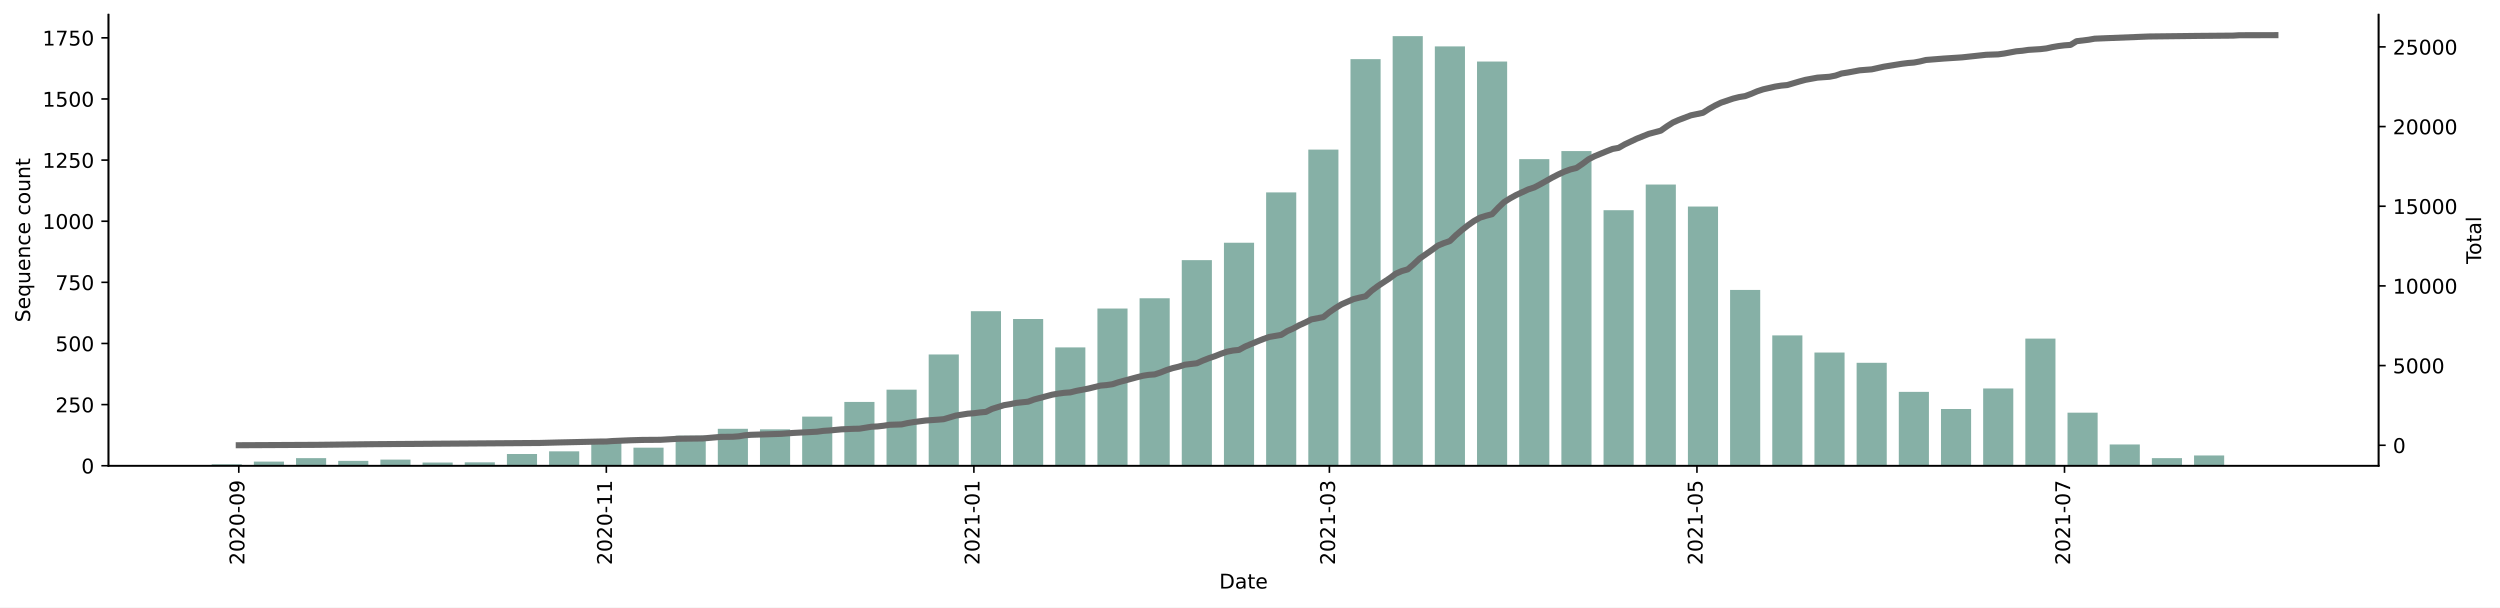
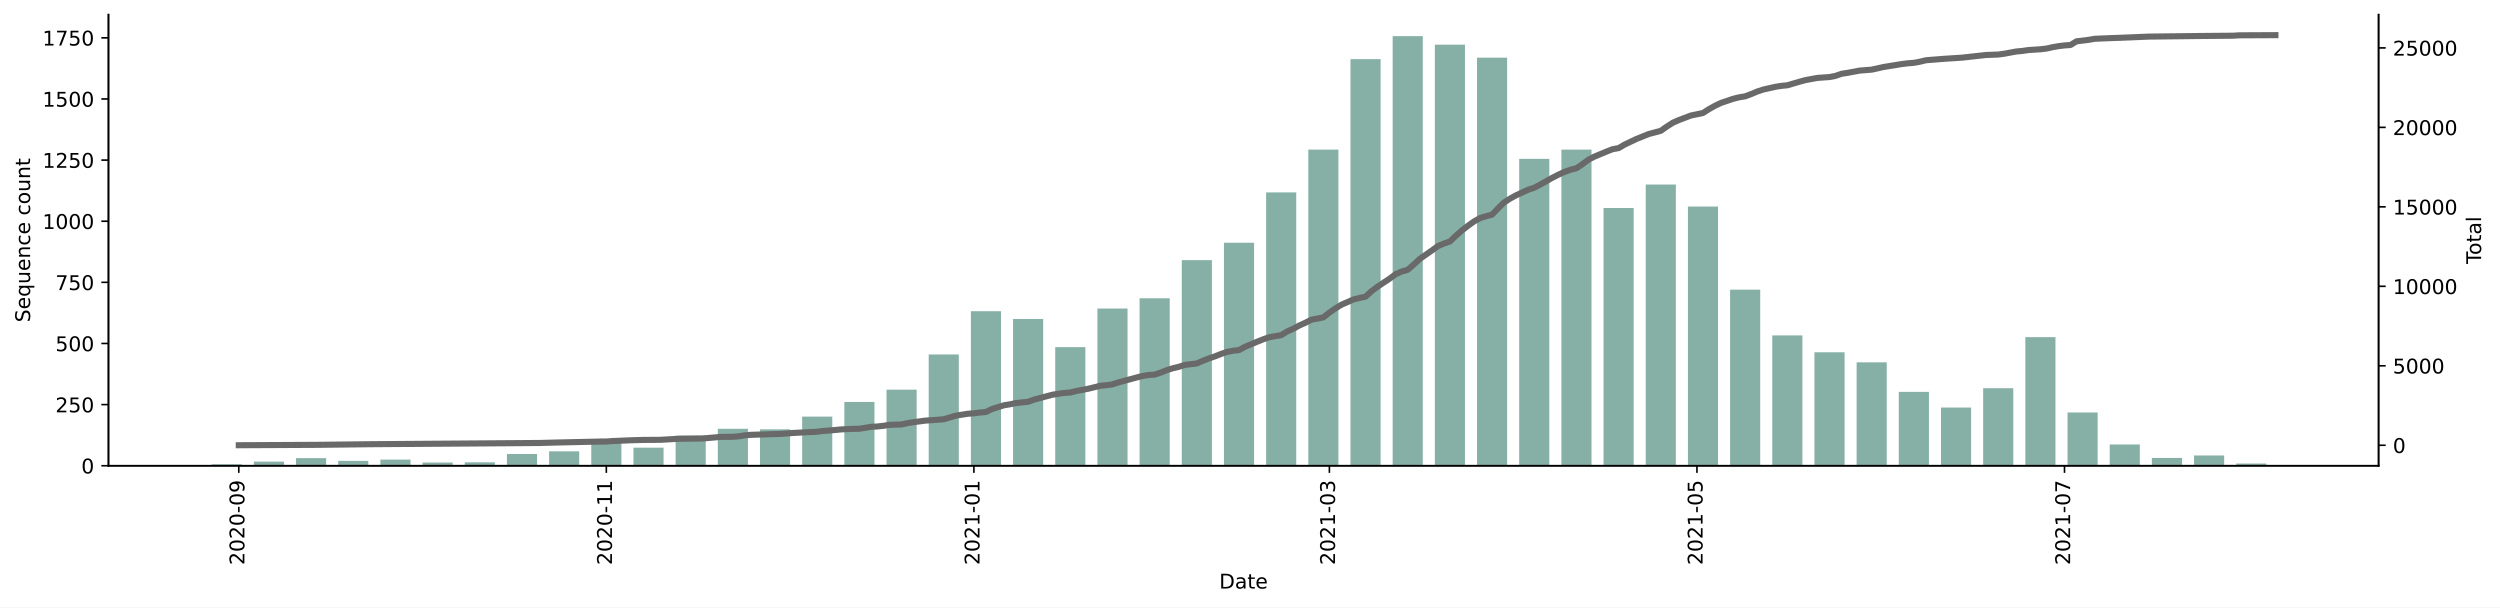
<svg xmlns="http://www.w3.org/2000/svg" xmlns:xlink="http://www.w3.org/1999/xlink" height="298.621pt" version="1.1" viewBox="0 0 1229.019 298.621" width="1229.019pt">
  <defs>
    <style type="text/css">*{stroke-linecap:butt;stroke-linejoin:round;}</style>
  </defs>
  <g id="figure_1">
    <g id="patch_1">
      <path d="M 0 298.621  L 1229.019 298.621  L 1229.019 0  L 0 0  z " style="fill:#ffffff;" />
    </g>
    <g id="axes_1">
      <g id="patch_2">
        <path d="M 53.328 228.96  L 1169.328 228.96  L 1169.328 7.2  L 53.328 7.2  z " style="fill:#ffffff;" />
      </g>
      <g id="patch_3">
-         <path clip-path="url(#p5f4b693a98)" d="M 104.055 228.96  L 118.866 228.96  L 118.866 228.239  L 104.055 228.239  z " style="fill:#86b0a6;" />
+         <path clip-path="url(#pd8bc9b3e0c)" d="M 104.055 228.96  L 118.866 228.96  L 118.866 228.239  L 104.055 228.239  z " style="fill:#86b0a6;" />
      </g>
      <g id="patch_4">
-         <path clip-path="url(#p5f4b693a98)" d="M 124.791 228.96  L 139.602 228.96  L 139.602 226.917  L 124.791 226.917  z " style="fill:#86b0a6;" />
+         <path clip-path="url(#pd8bc9b3e0c)" d="M 124.791 228.96  L 139.602 228.96  L 139.602 226.917  L 124.791 226.917  z " style="fill:#86b0a6;" />
      </g>
      <g id="patch_5">
-         <path clip-path="url(#p5f4b693a98)" d="M 145.526 228.96  L 160.337 228.96  L 160.337 225.234  L 145.526 225.234  z " style="fill:#86b0a6;" />
+         <path clip-path="url(#pd8bc9b3e0c)" d="M 145.526 228.96  L 160.337 228.96  L 160.337 225.234  L 145.526 225.234  z " style="fill:#86b0a6;" />
      </g>
      <g id="patch_6">
-         <path clip-path="url(#p5f4b693a98)" d="M 166.261 228.96  L 181.072 228.96  L 181.072 226.556  L 166.261 226.556  z " style="fill:#86b0a6;" />
+         <path clip-path="url(#pd8bc9b3e0c)" d="M 166.261 228.96  L 181.072 228.96  L 181.072 226.556  L 166.261 226.556  z " style="fill:#86b0a6;" />
      </g>
      <g id="patch_7">
-         <path clip-path="url(#p5f4b693a98)" d="M 186.996 228.96  L 201.807 228.96  L 201.807 225.955  L 186.996 225.955  z " style="fill:#86b0a6;" />
+         <path clip-path="url(#pd8bc9b3e0c)" d="M 186.996 228.96  L 201.807 228.96  L 201.807 225.955  L 186.996 225.955  z " style="fill:#86b0a6;" />
      </g>
      <g id="patch_8">
-         <path clip-path="url(#p5f4b693a98)" d="M 207.732 228.96  L 222.542 228.96  L 222.542 227.397  L 207.732 227.397  z " style="fill:#86b0a6;" />
+         <path clip-path="url(#pd8bc9b3e0c)" d="M 207.732 228.96  L 222.542 228.96  L 222.542 227.397  L 207.732 227.397  z " style="fill:#86b0a6;" />
      </g>
      <g id="patch_9">
-         <path clip-path="url(#p5f4b693a98)" d="M 228.467 228.96  L 243.278 228.96  L 243.278 227.277  L 228.467 227.277  z " style="fill:#86b0a6;" />
+         <path clip-path="url(#pd8bc9b3e0c)" d="M 228.467 228.96  L 243.278 228.96  L 243.278 227.277  L 228.467 227.277  z " style="fill:#86b0a6;" />
      </g>
      <g id="patch_10">
-         <path clip-path="url(#p5f4b693a98)" d="M 249.202 228.96  L 264.013 228.96  L 264.013 223.19  L 249.202 223.19  z " style="fill:#86b0a6;" />
+         <path clip-path="url(#pd8bc9b3e0c)" d="M 249.202 228.96  L 264.013 228.96  L 264.013 223.19  L 249.202 223.19  z " style="fill:#86b0a6;" />
      </g>
      <g id="patch_11">
-         <path clip-path="url(#p5f4b693a98)" d="M 269.937 228.96  L 284.748 228.96  L 284.748 221.868  L 269.937 221.868  z " style="fill:#86b0a6;" />
+         <path clip-path="url(#pd8bc9b3e0c)" d="M 269.937 228.96  L 284.748 228.96  L 284.748 221.868  L 269.937 221.868  z " style="fill:#86b0a6;" />
      </g>
      <g id="patch_12">
-         <path clip-path="url(#p5f4b693a98)" d="M 290.673 228.96  L 305.483 228.96  L 305.483 216.819  L 290.673 216.819  z " style="fill:#86b0a6;" />
+         <path clip-path="url(#pd8bc9b3e0c)" d="M 290.673 228.96  L 305.483 228.96  L 305.483 216.819  L 290.673 216.819  z " style="fill:#86b0a6;" />
      </g>
      <g id="patch_13">
-         <path clip-path="url(#p5f4b693a98)" d="M 311.408 228.96  L 326.219 228.96  L 326.219 220.065  L 311.408 220.065  z " style="fill:#86b0a6;" />
+         <path clip-path="url(#pd8bc9b3e0c)" d="M 311.408 228.96  L 326.219 228.96  L 326.219 220.065  L 311.408 220.065  z " style="fill:#86b0a6;" />
      </g>
      <g id="patch_14">
-         <path clip-path="url(#p5f4b693a98)" d="M 332.143 228.96  L 346.954 228.96  L 346.954 214.175  L 332.143 214.175  z " style="fill:#86b0a6;" />
+         <path clip-path="url(#pd8bc9b3e0c)" d="M 332.143 228.96  L 346.954 228.96  L 346.954 214.175  L 332.143 214.175  z " style="fill:#86b0a6;" />
      </g>
      <g id="patch_15">
-         <path clip-path="url(#p5f4b693a98)" d="M 352.878 228.96  L 367.689 228.96  L 367.689 210.809  L 352.878 210.809  z " style="fill:#86b0a6;" />
+         <path clip-path="url(#pd8bc9b3e0c)" d="M 352.878 228.96  L 367.689 228.96  L 367.689 210.809  L 352.878 210.809  z " style="fill:#86b0a6;" />
      </g>
      <g id="patch_16">
-         <path clip-path="url(#p5f4b693a98)" d="M 373.613 228.96  L 388.424 228.96  L 388.424 211.049  L 373.613 211.049  z " style="fill:#86b0a6;" />
+         <path clip-path="url(#pd8bc9b3e0c)" d="M 373.613 228.96  L 388.424 228.96  L 388.424 211.049  L 373.613 211.049  z " style="fill:#86b0a6;" />
      </g>
      <g id="patch_17">
-         <path clip-path="url(#p5f4b693a98)" d="M 394.349 228.96  L 409.16 228.96  L 409.16 204.799  L 394.349 204.799  z " style="fill:#86b0a6;" />
+         <path clip-path="url(#pd8bc9b3e0c)" d="M 394.349 228.96  L 409.16 228.96  L 409.16 204.799  L 394.349 204.799  z " style="fill:#86b0a6;" />
      </g>
      <g id="patch_18">
-         <path clip-path="url(#p5f4b693a98)" d="M 415.084 228.96  L 429.895 228.96  L 429.895 197.587  L 415.084 197.587  z " style="fill:#86b0a6;" />
+         <path clip-path="url(#pd8bc9b3e0c)" d="M 415.084 228.96  L 429.895 228.96  L 429.895 197.587  L 415.084 197.587  z " style="fill:#86b0a6;" />
      </g>
      <g id="patch_19">
-         <path clip-path="url(#p5f4b693a98)" d="M 435.819 228.96  L 450.63 228.96  L 450.63 191.576  L 435.819 191.576  z " style="fill:#86b0a6;" />
+         <path clip-path="url(#pd8bc9b3e0c)" d="M 435.819 228.96  L 450.63 228.96  L 450.63 191.576  L 435.819 191.576  z " style="fill:#86b0a6;" />
      </g>
      <g id="patch_20">
-         <path clip-path="url(#p5f4b693a98)" d="M 456.554 228.96  L 471.365 228.96  L 471.365 174.267  L 456.554 174.267  z " style="fill:#86b0a6;" />
+         <path clip-path="url(#pd8bc9b3e0c)" d="M 456.554 228.96  L 471.365 228.96  L 471.365 174.267  L 456.554 174.267  z " style="fill:#86b0a6;" />
      </g>
      <g id="patch_21">
-         <path clip-path="url(#p5f4b693a98)" d="M 477.29 228.96  L 492.101 228.96  L 492.101 152.991  L 477.29 152.991  z " style="fill:#86b0a6;" />
+         <path clip-path="url(#pd8bc9b3e0c)" d="M 477.29 228.96  L 492.101 228.96  L 492.101 152.991  L 477.29 152.991  z " style="fill:#86b0a6;" />
      </g>
      <g id="patch_22">
-         <path clip-path="url(#p5f4b693a98)" d="M 498.025 228.96  L 512.836 228.96  L 512.836 156.837  L 498.025 156.837  z " style="fill:#86b0a6;" />
+         <path clip-path="url(#pd8bc9b3e0c)" d="M 498.025 228.96  L 512.836 228.96  L 512.836 156.837  L 498.025 156.837  z " style="fill:#86b0a6;" />
      </g>
      <g id="patch_23">
-         <path clip-path="url(#p5f4b693a98)" d="M 518.76 228.96  L 533.571 228.96  L 533.571 170.781  L 518.76 170.781  z " style="fill:#86b0a6;" />
+         <path clip-path="url(#pd8bc9b3e0c)" d="M 518.76 228.96  L 533.571 228.96  L 533.571 170.661  L 518.76 170.661  z " style="fill:#86b0a6;" />
      </g>
      <g id="patch_24">
-         <path clip-path="url(#p5f4b693a98)" d="M 539.495 228.96  L 554.306 228.96  L 554.306 151.668  L 539.495 151.668  z " style="fill:#86b0a6;" />
+         <path clip-path="url(#pd8bc9b3e0c)" d="M 539.495 228.96  L 554.306 228.96  L 554.306 151.668  L 539.495 151.668  z " style="fill:#86b0a6;" />
      </g>
      <g id="patch_25">
-         <path clip-path="url(#p5f4b693a98)" d="M 560.231 228.96  L 575.041 228.96  L 575.041 146.62  L 560.231 146.62  z " style="fill:#86b0a6;" />
+         <path clip-path="url(#pd8bc9b3e0c)" d="M 560.231 228.96  L 575.041 228.96  L 575.041 146.62  L 560.231 146.62  z " style="fill:#86b0a6;" />
      </g>
      <g id="patch_26">
-         <path clip-path="url(#p5f4b693a98)" d="M 580.966 228.96  L 595.777 228.96  L 595.777 127.868  L 580.966 127.868  z " style="fill:#86b0a6;" />
+         <path clip-path="url(#pd8bc9b3e0c)" d="M 580.966 228.96  L 595.777 228.96  L 595.777 127.868  L 580.966 127.868  z " style="fill:#86b0a6;" />
      </g>
      <g id="patch_27">
-         <path clip-path="url(#p5f4b693a98)" d="M 601.701 228.96  L 616.512 228.96  L 616.512 119.333  L 601.701 119.333  z " style="fill:#86b0a6;" />
+         <path clip-path="url(#pd8bc9b3e0c)" d="M 601.701 228.96  L 616.512 228.96  L 616.512 119.333  L 601.701 119.333  z " style="fill:#86b0a6;" />
      </g>
      <g id="patch_28">
-         <path clip-path="url(#p5f4b693a98)" d="M 622.436 228.96  L 637.247 228.96  L 637.247 94.571  L 622.436 94.571  z " style="fill:#86b0a6;" />
+         <path clip-path="url(#pd8bc9b3e0c)" d="M 622.436 228.96  L 637.247 228.96  L 637.247 94.571  L 622.436 94.571  z " style="fill:#86b0a6;" />
      </g>
      <g id="patch_29">
-         <path clip-path="url(#p5f4b693a98)" d="M 643.172 228.96  L 657.982 228.96  L 657.982 73.535  L 643.172 73.535  z " style="fill:#86b0a6;" />
+         <path clip-path="url(#pd8bc9b3e0c)" d="M 643.172 228.96  L 657.982 228.96  L 657.982 73.535  L 643.172 73.535  z " style="fill:#86b0a6;" />
      </g>
      <g id="patch_30">
-         <path clip-path="url(#p5f4b693a98)" d="M 663.907 228.96  L 678.718 228.96  L 678.718 29.059  L 663.907 29.059  z " style="fill:#86b0a6;" />
+         <path clip-path="url(#pd8bc9b3e0c)" d="M 663.907 228.96  L 678.718 228.96  L 678.718 29.059  L 663.907 29.059  z " style="fill:#86b0a6;" />
      </g>
      <g id="patch_31">
-         <path clip-path="url(#p5f4b693a98)" d="M 684.642 228.96  L 699.453 228.96  L 699.453 17.76  L 684.642 17.76  z " style="fill:#86b0a6;" />
+         <path clip-path="url(#pd8bc9b3e0c)" d="M 684.642 228.96  L 699.453 228.96  L 699.453 17.76  L 684.642 17.76  z " style="fill:#86b0a6;" />
      </g>
      <g id="patch_32">
-         <path clip-path="url(#p5f4b693a98)" d="M 705.377 228.96  L 720.188 228.96  L 720.188 22.809  L 705.377 22.809  z " style="fill:#86b0a6;" />
+         <path clip-path="url(#pd8bc9b3e0c)" d="M 705.377 228.96  L 720.188 228.96  L 720.188 21.967  L 705.377 21.967  z " style="fill:#86b0a6;" />
      </g>
      <g id="patch_33">
-         <path clip-path="url(#p5f4b693a98)" d="M 726.112 228.96  L 740.923 228.96  L 740.923 30.261  L 726.112 30.261  z " style="fill:#86b0a6;" />
+         <path clip-path="url(#pd8bc9b3e0c)" d="M 726.112 228.96  L 740.923 228.96  L 740.923 28.338  L 726.112 28.338  z " style="fill:#86b0a6;" />
      </g>
      <g id="patch_34">
-         <path clip-path="url(#p5f4b693a98)" d="M 746.848 228.96  L 761.659 228.96  L 761.659 78.223  L 746.848 78.223  z " style="fill:#86b0a6;" />
+         <path clip-path="url(#pd8bc9b3e0c)" d="M 746.848 228.96  L 761.659 228.96  L 761.659 78.103  L 746.848 78.103  z " style="fill:#86b0a6;" />
      </g>
      <g id="patch_35">
-         <path clip-path="url(#p5f4b693a98)" d="M 767.583 228.96  L 782.394 228.96  L 782.394 74.256  L 767.583 74.256  z " style="fill:#86b0a6;" />
+         <path clip-path="url(#pd8bc9b3e0c)" d="M 767.583 228.96  L 782.394 228.96  L 782.394 73.535  L 767.583 73.535  z " style="fill:#86b0a6;" />
      </g>
      <g id="patch_36">
-         <path clip-path="url(#p5f4b693a98)" d="M 788.318 228.96  L 803.129 228.96  L 803.129 103.346  L 788.318 103.346  z " style="fill:#86b0a6;" />
+         <path clip-path="url(#pd8bc9b3e0c)" d="M 788.318 228.96  L 803.129 228.96  L 803.129 102.264  L 788.318 102.264  z " style="fill:#86b0a6;" />
      </g>
      <g id="patch_37">
-         <path clip-path="url(#p5f4b693a98)" d="M 809.053 228.96  L 823.864 228.96  L 823.864 90.724  L 809.053 90.724  z " style="fill:#86b0a6;" />
+         <path clip-path="url(#pd8bc9b3e0c)" d="M 809.053 228.96  L 823.864 228.96  L 823.864 90.724  L 809.053 90.724  z " style="fill:#86b0a6;" />
      </g>
      <g id="patch_38">
-         <path clip-path="url(#p5f4b693a98)" d="M 829.789 228.96  L 844.6 228.96  L 844.6 101.543  L 829.789 101.543  z " style="fill:#86b0a6;" />
+         <path clip-path="url(#pd8bc9b3e0c)" d="M 829.789 228.96  L 844.6 228.96  L 844.6 101.543  L 829.789 101.543  z " style="fill:#86b0a6;" />
      </g>
      <g id="patch_39">
-         <path clip-path="url(#p5f4b693a98)" d="M 850.524 228.96  L 865.335 228.96  L 865.335 142.533  L 850.524 142.533  z " style="fill:#86b0a6;" />
+         <path clip-path="url(#pd8bc9b3e0c)" d="M 850.524 228.96  L 865.335 228.96  L 865.335 142.412  L 850.524 142.412  z " style="fill:#86b0a6;" />
      </g>
      <g id="patch_40">
-         <path clip-path="url(#p5f4b693a98)" d="M 871.259 228.96  L 886.07 228.96  L 886.07 164.891  L 871.259 164.891  z " style="fill:#86b0a6;" />
+         <path clip-path="url(#pd8bc9b3e0c)" d="M 871.259 228.96  L 886.07 228.96  L 886.07 164.891  L 871.259 164.891  z " style="fill:#86b0a6;" />
      </g>
      <g id="patch_41">
-         <path clip-path="url(#p5f4b693a98)" d="M 891.994 228.96  L 906.805 228.96  L 906.805 173.305  L 891.994 173.305  z " style="fill:#86b0a6;" />
+         <path clip-path="url(#pd8bc9b3e0c)" d="M 891.994 228.96  L 906.805 228.96  L 906.805 173.185  L 891.994 173.185  z " style="fill:#86b0a6;" />
      </g>
      <g id="patch_42">
-         <path clip-path="url(#p5f4b693a98)" d="M 912.73 228.96  L 927.54 228.96  L 927.54 178.354  L 912.73 178.354  z " style="fill:#86b0a6;" />
+         <path clip-path="url(#pd8bc9b3e0c)" d="M 912.73 228.96  L 927.54 228.96  L 927.54 178.113  L 912.73 178.113  z " style="fill:#86b0a6;" />
      </g>
      <g id="patch_43">
-         <path clip-path="url(#p5f4b693a98)" d="M 933.465 228.96  L 948.276 228.96  L 948.276 192.658  L 933.465 192.658  z " style="fill:#86b0a6;" />
+         <path clip-path="url(#pd8bc9b3e0c)" d="M 933.465 228.96  L 948.276 228.96  L 948.276 192.658  L 933.465 192.658  z " style="fill:#86b0a6;" />
      </g>
      <g id="patch_44">
-         <path clip-path="url(#p5f4b693a98)" d="M 954.2 228.96  L 969.011 228.96  L 969.011 201.072  L 954.2 201.072  z " style="fill:#86b0a6;" />
+         <path clip-path="url(#pd8bc9b3e0c)" d="M 954.2 228.96  L 969.011 228.96  L 969.011 200.351  L 954.2 200.351  z " style="fill:#86b0a6;" />
      </g>
      <g id="patch_45">
-         <path clip-path="url(#p5f4b693a98)" d="M 974.935 228.96  L 989.746 228.96  L 989.746 190.975  L 974.935 190.975  z " style="fill:#86b0a6;" />
+         <path clip-path="url(#pd8bc9b3e0c)" d="M 974.935 228.96  L 989.746 228.96  L 989.746 190.855  L 974.935 190.855  z " style="fill:#86b0a6;" />
      </g>
      <g id="patch_46">
-         <path clip-path="url(#p5f4b693a98)" d="M 995.671 228.96  L 1010.481 228.96  L 1010.481 166.453  L 995.671 166.453  z " style="fill:#86b0a6;" />
+         <path clip-path="url(#pd8bc9b3e0c)" d="M 995.671 228.96  L 1010.481 228.96  L 1010.481 165.732  L 995.671 165.732  z " style="fill:#86b0a6;" />
      </g>
      <g id="patch_47">
-         <path clip-path="url(#p5f4b693a98)" d="M 1016.406 228.96  L 1031.217 228.96  L 1031.217 202.876  L 1016.406 202.876  z " style="fill:#86b0a6;" />
+         <path clip-path="url(#pd8bc9b3e0c)" d="M 1016.406 228.96  L 1031.217 228.96  L 1031.217 202.755  L 1016.406 202.755  z " style="fill:#86b0a6;" />
      </g>
      <g id="patch_48">
-         <path clip-path="url(#p5f4b693a98)" d="M 1037.141 228.96  L 1051.952 228.96  L 1051.952 218.502  L 1037.141 218.502  z " style="fill:#86b0a6;" />
+         <path clip-path="url(#pd8bc9b3e0c)" d="M 1037.141 228.96  L 1051.952 228.96  L 1051.952 218.502  L 1037.141 218.502  z " style="fill:#86b0a6;" />
      </g>
      <g id="patch_49">
-         <path clip-path="url(#p5f4b693a98)" d="M 1057.876 228.96  L 1072.687 228.96  L 1072.687 225.234  L 1057.876 225.234  z " style="fill:#86b0a6;" />
+         <path clip-path="url(#pd8bc9b3e0c)" d="M 1057.876 228.96  L 1072.687 228.96  L 1072.687 225.113  L 1057.876 225.113  z " style="fill:#86b0a6;" />
      </g>
      <g id="patch_50">
-         <path clip-path="url(#p5f4b693a98)" d="M 1078.611 228.96  L 1093.422 228.96  L 1093.422 223.911  L 1078.611 223.911  z " style="fill:#86b0a6;" />
+         <path clip-path="url(#pd8bc9b3e0c)" d="M 1078.611 228.96  L 1093.422 228.96  L 1093.422 223.911  L 1078.611 223.911  z " style="fill:#86b0a6;" />
      </g>
      <g id="patch_51">
-         <path clip-path="url(#p5f4b693a98)" d="M 1099.347 228.96  L 1114.158 228.96  L 1114.158 228.599  L 1099.347 228.599  z " style="fill:#86b0a6;" />
+         <path clip-path="url(#pd8bc9b3e0c)" d="M 1099.347 228.96  L 1114.158 228.96  L 1114.158 227.878  L 1099.347 227.878  z " style="fill:#86b0a6;" />
      </g>
      <g id="matplotlib.axis_1">
        <g id="xtick_1">
          <g id="line2d_1">
            <defs>
-               <path d="M 0 0  L 0 3.5  " id="m0b5c7c4e8a" style="stroke:#000000;stroke-width:0.8;" />
+               <path d="M 0 0  L 0 3.5  " id="me6af4dbeda" style="stroke:#000000;stroke-width:0.8;" />
            </defs>
            <g>
-               <use style="stroke:#000000;stroke-width:0.8;" x="117.385" xlink:href="#m0b5c7c4e8a" y="228.96" />
+               <use style="stroke:#000000;stroke-width:0.8;" x="117.385" xlink:href="#me6af4dbeda" y="228.96" />
            </g>
          </g>
          <g id="text_1">
            <g transform="translate(120.1446 277.7428)rotate(-90)scale(0.1 -0.1)">
              <defs>
                <path d="M 1228 531  L 3431 531  L 3431 0  L 469 0  L 469 531  Q 828 903 1448 1529  Q 2069 2156 2228 2338  Q 2531 2678 2651 2914  Q 2772 3150 2772 3378  Q 2772 3750 2511 3984  Q 2250 4219 1831 4219  Q 1534 4219 1204 4116  Q 875 4013 500 3803  L 500 4441  Q 881 4594 1212 4672  Q 1544 4750 1819 4750  Q 2544 4750 2975 4387  Q 3406 4025 3406 3419  Q 3406 3131 3298 2873  Q 3191 2616 2906 2266  Q 2828 2175 2409 1742  Q 1991 1309 1228 531  z " id="DejaVuSans-32" transform="scale(0.015625)" />
                <path d="M 2034 4250  Q 1547 4250 1301 3770  Q 1056 3291 1056 2328  Q 1056 1369 1301 889  Q 1547 409 2034 409  Q 2525 409 2770 889  Q 3016 1369 3016 2328  Q 3016 3291 2770 3770  Q 2525 4250 2034 4250  z M 2034 4750  Q 2819 4750 3233 4129  Q 3647 3509 3647 2328  Q 3647 1150 3233 529  Q 2819 -91 2034 -91  Q 1250 -91 836 529  Q 422 1150 422 2328  Q 422 3509 836 4129  Q 1250 4750 2034 4750  z " id="DejaVuSans-30" transform="scale(0.015625)" />
                <path d="M 313 2009  L 1997 2009  L 1997 1497  L 313 1497  L 313 2009  z " id="DejaVuSans-2d" transform="scale(0.015625)" />
                <path d="M 703 97  L 703 672  Q 941 559 1184 500  Q 1428 441 1663 441  Q 2288 441 2617 861  Q 2947 1281 2994 2138  Q 2813 1869 2534 1725  Q 2256 1581 1919 1581  Q 1219 1581 811 2004  Q 403 2428 403 3163  Q 403 3881 828 4315  Q 1253 4750 1959 4750  Q 2769 4750 3195 4129  Q 3622 3509 3622 2328  Q 3622 1225 3098 567  Q 2575 -91 1691 -91  Q 1453 -91 1209 -44  Q 966 3 703 97  z M 1959 2075  Q 2384 2075 2632 2365  Q 2881 2656 2881 3163  Q 2881 3666 2632 3958  Q 2384 4250 1959 4250  Q 1534 4250 1286 3958  Q 1038 3666 1038 3163  Q 1038 2656 1286 2365  Q 1534 2075 1959 2075  z " id="DejaVuSans-39" transform="scale(0.015625)" />
              </defs>
              <use xlink:href="#DejaVuSans-32" />
              <use x="63.623" xlink:href="#DejaVuSans-30" />
              <use x="127.246" xlink:href="#DejaVuSans-32" />
              <use x="190.869" xlink:href="#DejaVuSans-30" />
              <use x="254.492" xlink:href="#DejaVuSans-2d" />
              <use x="290.576" xlink:href="#DejaVuSans-30" />
              <use x="354.199" xlink:href="#DejaVuSans-39" />
            </g>
          </g>
        </g>
        <g id="xtick_2">
          <g id="line2d_2">
            <g>
-               <use style="stroke:#000000;stroke-width:0.8;" x="298.078" xlink:href="#m0b5c7c4e8a" y="228.96" />
+               <use style="stroke:#000000;stroke-width:0.8;" x="298.078" xlink:href="#me6af4dbeda" y="228.96" />
            </g>
          </g>
          <g id="text_2">
            <g transform="translate(300.8373 277.7428)rotate(-90)scale(0.1 -0.1)">
              <defs>
                <path d="M 794 531  L 1825 531  L 1825 4091  L 703 3866  L 703 4441  L 1819 4666  L 2450 4666  L 2450 531  L 3481 531  L 3481 0  L 794 0  L 794 531  z " id="DejaVuSans-31" transform="scale(0.015625)" />
              </defs>
              <use xlink:href="#DejaVuSans-32" />
              <use x="63.623" xlink:href="#DejaVuSans-30" />
              <use x="127.246" xlink:href="#DejaVuSans-32" />
              <use x="190.869" xlink:href="#DejaVuSans-30" />
              <use x="254.492" xlink:href="#DejaVuSans-2d" />
              <use x="290.576" xlink:href="#DejaVuSans-31" />
              <use x="354.199" xlink:href="#DejaVuSans-31" />
            </g>
          </g>
        </g>
        <g id="xtick_3">
          <g id="line2d_3">
            <g>
-               <use style="stroke:#000000;stroke-width:0.8;" x="478.771" xlink:href="#m0b5c7c4e8a" y="228.96" />
+               <use style="stroke:#000000;stroke-width:0.8;" x="478.771" xlink:href="#me6af4dbeda" y="228.96" />
            </g>
          </g>
          <g id="text_3">
            <g transform="translate(481.5301 277.7428)rotate(-90)scale(0.1 -0.1)">
              <use xlink:href="#DejaVuSans-32" />
              <use x="63.623" xlink:href="#DejaVuSans-30" />
              <use x="127.246" xlink:href="#DejaVuSans-32" />
              <use x="190.869" xlink:href="#DejaVuSans-31" />
              <use x="254.492" xlink:href="#DejaVuSans-2d" />
              <use x="290.576" xlink:href="#DejaVuSans-30" />
              <use x="354.199" xlink:href="#DejaVuSans-31" />
            </g>
          </g>
        </g>
        <g id="xtick_4">
          <g id="line2d_4">
            <g>
-               <use style="stroke:#000000;stroke-width:0.8;" x="653.539" xlink:href="#m0b5c7c4e8a" y="228.96" />
+               <use style="stroke:#000000;stroke-width:0.8;" x="653.539" xlink:href="#me6af4dbeda" y="228.96" />
            </g>
          </g>
          <g id="text_4">
            <g transform="translate(656.2985 277.7428)rotate(-90)scale(0.1 -0.1)">
              <defs>
                <path d="M 2597 2516  Q 3050 2419 3304 2112  Q 3559 1806 3559 1356  Q 3559 666 3084 287  Q 2609 -91 1734 -91  Q 1441 -91 1130 -33  Q 819 25 488 141  L 488 750  Q 750 597 1062 519  Q 1375 441 1716 441  Q 2309 441 2620 675  Q 2931 909 2931 1356  Q 2931 1769 2642 2001  Q 2353 2234 1838 2234  L 1294 2234  L 1294 2753  L 1863 2753  Q 2328 2753 2575 2939  Q 2822 3125 2822 3475  Q 2822 3834 2567 4026  Q 2313 4219 1838 4219  Q 1578 4219 1281 4162  Q 984 4106 628 3988  L 628 4550  Q 988 4650 1302 4700  Q 1616 4750 1894 4750  Q 2613 4750 3031 4423  Q 3450 4097 3450 3541  Q 3450 3153 3228 2886  Q 3006 2619 2597 2516  z " id="DejaVuSans-33" transform="scale(0.015625)" />
              </defs>
              <use xlink:href="#DejaVuSans-32" />
              <use x="63.623" xlink:href="#DejaVuSans-30" />
              <use x="127.246" xlink:href="#DejaVuSans-32" />
              <use x="190.869" xlink:href="#DejaVuSans-31" />
              <use x="254.492" xlink:href="#DejaVuSans-2d" />
              <use x="290.576" xlink:href="#DejaVuSans-30" />
              <use x="354.199" xlink:href="#DejaVuSans-33" />
            </g>
          </g>
        </g>
        <g id="xtick_5">
          <g id="line2d_5">
            <g>
-               <use style="stroke:#000000;stroke-width:0.8;" x="834.232" xlink:href="#m0b5c7c4e8a" y="228.96" />
+               <use style="stroke:#000000;stroke-width:0.8;" x="834.232" xlink:href="#me6af4dbeda" y="228.96" />
            </g>
          </g>
          <g id="text_5">
            <g transform="translate(836.9913 277.7428)rotate(-90)scale(0.1 -0.1)">
              <defs>
                <path d="M 691 4666  L 3169 4666  L 3169 4134  L 1269 4134  L 1269 2991  Q 1406 3038 1543 3061  Q 1681 3084 1819 3084  Q 2600 3084 3056 2656  Q 3513 2228 3513 1497  Q 3513 744 3044 326  Q 2575 -91 1722 -91  Q 1428 -91 1123 -41  Q 819 9 494 109  L 494 744  Q 775 591 1075 516  Q 1375 441 1709 441  Q 2250 441 2565 725  Q 2881 1009 2881 1497  Q 2881 1984 2565 2268  Q 2250 2553 1709 2553  Q 1456 2553 1204 2497  Q 953 2441 691 2322  L 691 4666  z " id="DejaVuSans-35" transform="scale(0.015625)" />
              </defs>
              <use xlink:href="#DejaVuSans-32" />
              <use x="63.623" xlink:href="#DejaVuSans-30" />
              <use x="127.246" xlink:href="#DejaVuSans-32" />
              <use x="190.869" xlink:href="#DejaVuSans-31" />
              <use x="254.492" xlink:href="#DejaVuSans-2d" />
              <use x="290.576" xlink:href="#DejaVuSans-30" />
              <use x="354.199" xlink:href="#DejaVuSans-35" />
            </g>
          </g>
        </g>
        <g id="xtick_6">
          <g id="line2d_6">
            <g>
-               <use style="stroke:#000000;stroke-width:0.8;" x="1014.925" xlink:href="#m0b5c7c4e8a" y="228.96" />
+               <use style="stroke:#000000;stroke-width:0.8;" x="1014.925" xlink:href="#me6af4dbeda" y="228.96" />
            </g>
          </g>
          <g id="text_6">
            <g transform="translate(1017.684 277.7428)rotate(-90)scale(0.1 -0.1)">
              <defs>
                <path d="M 525 4666  L 3525 4666  L 3525 4397  L 1831 0  L 1172 0  L 2766 4134  L 525 4134  L 525 4666  z " id="DejaVuSans-37" transform="scale(0.015625)" />
              </defs>
              <use xlink:href="#DejaVuSans-32" />
              <use x="63.623" xlink:href="#DejaVuSans-30" />
              <use x="127.246" xlink:href="#DejaVuSans-32" />
              <use x="190.869" xlink:href="#DejaVuSans-31" />
              <use x="254.492" xlink:href="#DejaVuSans-2d" />
              <use x="290.576" xlink:href="#DejaVuSans-30" />
              <use x="354.199" xlink:href="#DejaVuSans-37" />
            </g>
          </g>
        </g>
        <g id="text_7">
          <g transform="translate(599.3773 289.3413)scale(0.1 -0.1)">
            <defs>
              <path d="M 1259 4147  L 1259 519  L 2022 519  Q 2988 519 3436 956  Q 3884 1394 3884 2338  Q 3884 3275 3436 3711  Q 2988 4147 2022 4147  L 1259 4147  z M 628 4666  L 1925 4666  Q 3281 4666 3915 4102  Q 4550 3538 4550 2338  Q 4550 1131 3912 565  Q 3275 0 1925 0  L 628 0  L 628 4666  z " id="DejaVuSans-44" transform="scale(0.015625)" />
              <path d="M 2194 1759  Q 1497 1759 1228 1600  Q 959 1441 959 1056  Q 959 750 1161 570  Q 1363 391 1709 391  Q 2188 391 2477 730  Q 2766 1069 2766 1631  L 2766 1759  L 2194 1759  z M 3341 1997  L 3341 0  L 2766 0  L 2766 531  Q 2569 213 2275 61  Q 1981 -91 1556 -91  Q 1019 -91 701 211  Q 384 513 384 1019  Q 384 1609 779 1909  Q 1175 2209 1959 2209  L 2766 2209  L 2766 2266  Q 2766 2663 2505 2880  Q 2244 3097 1772 3097  Q 1472 3097 1187 3025  Q 903 2953 641 2809  L 641 3341  Q 956 3463 1253 3523  Q 1550 3584 1831 3584  Q 2591 3584 2966 3190  Q 3341 2797 3341 1997  z " id="DejaVuSans-61" transform="scale(0.015625)" />
              <path d="M 1172 4494  L 1172 3500  L 2356 3500  L 2356 3053  L 1172 3053  L 1172 1153  Q 1172 725 1289 603  Q 1406 481 1766 481  L 2356 481  L 2356 0  L 1766 0  Q 1100 0 847 248  Q 594 497 594 1153  L 594 3053  L 172 3053  L 172 3500  L 594 3500  L 594 4494  L 1172 4494  z " id="DejaVuSans-74" transform="scale(0.015625)" />
              <path d="M 3597 1894  L 3597 1613  L 953 1613  Q 991 1019 1311 708  Q 1631 397 2203 397  Q 2534 397 2845 478  Q 3156 559 3463 722  L 3463 178  Q 3153 47 2828 -22  Q 2503 -91 2169 -91  Q 1331 -91 842 396  Q 353 884 353 1716  Q 353 2575 817 3079  Q 1281 3584 2069 3584  Q 2775 3584 3186 3129  Q 3597 2675 3597 1894  z M 3022 2063  Q 3016 2534 2758 2815  Q 2500 3097 2075 3097  Q 1594 3097 1305 2825  Q 1016 2553 972 2059  L 3022 2063  z " id="DejaVuSans-65" transform="scale(0.015625)" />
            </defs>
            <use xlink:href="#DejaVuSans-44" />
            <use x="77.002" xlink:href="#DejaVuSans-61" />
            <use x="138.281" xlink:href="#DejaVuSans-74" />
            <use x="177.49" xlink:href="#DejaVuSans-65" />
          </g>
        </g>
      </g>
      <g id="matplotlib.axis_2">
        <g id="ytick_1">
          <g id="line2d_7">
            <defs>
-               <path d="M 0 0  L -3.5 0  " id="m31e9fea9bf" style="stroke:#000000;stroke-width:0.8;" />
+               <path d="M 0 0  L -3.5 0  " id="m1a8c2c121a" style="stroke:#000000;stroke-width:0.8;" />
            </defs>
            <g>
-               <use style="stroke:#000000;stroke-width:0.8;" x="53.328" xlink:href="#m31e9fea9bf" y="228.96" />
+               <use style="stroke:#000000;stroke-width:0.8;" x="53.328" xlink:href="#m1a8c2c121a" y="228.96" />
            </g>
          </g>
          <g id="text_8">
            <g transform="translate(39.96563 232.7592)scale(0.1 -0.1)">
              <use xlink:href="#DejaVuSans-30" />
            </g>
          </g>
        </g>
        <g id="ytick_2">
          <g id="line2d_8">
            <g>
-               <use style="stroke:#000000;stroke-width:0.8;" x="53.328" xlink:href="#m31e9fea9bf" y="198.909" />
+               <use style="stroke:#000000;stroke-width:0.8;" x="53.328" xlink:href="#m1a8c2c121a" y="198.909" />
            </g>
          </g>
          <g id="text_9">
            <g transform="translate(27.24063 202.708)scale(0.1 -0.1)">
              <use xlink:href="#DejaVuSans-32" />
              <use x="63.623" xlink:href="#DejaVuSans-35" />
              <use x="127.246" xlink:href="#DejaVuSans-30" />
            </g>
          </g>
        </g>
        <g id="ytick_3">
          <g id="line2d_9">
            <g>
-               <use style="stroke:#000000;stroke-width:0.8;" x="53.328" xlink:href="#m31e9fea9bf" y="168.858" />
+               <use style="stroke:#000000;stroke-width:0.8;" x="53.328" xlink:href="#m1a8c2c121a" y="168.858" />
            </g>
          </g>
          <g id="text_10">
            <g transform="translate(27.24063 172.6568)scale(0.1 -0.1)">
              <use xlink:href="#DejaVuSans-35" />
              <use x="63.623" xlink:href="#DejaVuSans-30" />
              <use x="127.246" xlink:href="#DejaVuSans-30" />
            </g>
          </g>
        </g>
        <g id="ytick_4">
          <g id="line2d_10">
            <g>
-               <use style="stroke:#000000;stroke-width:0.8;" x="53.328" xlink:href="#m31e9fea9bf" y="138.806" />
+               <use style="stroke:#000000;stroke-width:0.8;" x="53.328" xlink:href="#m1a8c2c121a" y="138.806" />
            </g>
          </g>
          <g id="text_11">
            <g transform="translate(27.24063 142.6055)scale(0.1 -0.1)">
              <use xlink:href="#DejaVuSans-37" />
              <use x="63.623" xlink:href="#DejaVuSans-35" />
              <use x="127.246" xlink:href="#DejaVuSans-30" />
            </g>
          </g>
        </g>
        <g id="ytick_5">
          <g id="line2d_11">
            <g>
-               <use style="stroke:#000000;stroke-width:0.8;" x="53.328" xlink:href="#m31e9fea9bf" y="108.755" />
+               <use style="stroke:#000000;stroke-width:0.8;" x="53.328" xlink:href="#m1a8c2c121a" y="108.755" />
            </g>
          </g>
          <g id="text_12">
            <g transform="translate(20.87813 112.5543)scale(0.1 -0.1)">
              <use xlink:href="#DejaVuSans-31" />
              <use x="63.623" xlink:href="#DejaVuSans-30" />
              <use x="127.246" xlink:href="#DejaVuSans-30" />
              <use x="190.869" xlink:href="#DejaVuSans-30" />
            </g>
          </g>
        </g>
        <g id="ytick_6">
          <g id="line2d_12">
            <g>
-               <use style="stroke:#000000;stroke-width:0.8;" x="53.328" xlink:href="#m31e9fea9bf" y="78.704" />
+               <use style="stroke:#000000;stroke-width:0.8;" x="53.328" xlink:href="#m1a8c2c121a" y="78.704" />
            </g>
          </g>
          <g id="text_13">
            <g transform="translate(20.87813 82.5031)scale(0.1 -0.1)">
              <use xlink:href="#DejaVuSans-31" />
              <use x="63.623" xlink:href="#DejaVuSans-32" />
              <use x="127.246" xlink:href="#DejaVuSans-35" />
              <use x="190.869" xlink:href="#DejaVuSans-30" />
            </g>
          </g>
        </g>
        <g id="ytick_7">
          <g id="line2d_13">
            <g>
-               <use style="stroke:#000000;stroke-width:0.8;" x="53.328" xlink:href="#m31e9fea9bf" y="48.653" />
+               <use style="stroke:#000000;stroke-width:0.8;" x="53.328" xlink:href="#m1a8c2c121a" y="48.653" />
            </g>
          </g>
          <g id="text_14">
            <g transform="translate(20.87813 52.45188)scale(0.1 -0.1)">
              <use xlink:href="#DejaVuSans-31" />
              <use x="63.623" xlink:href="#DejaVuSans-35" />
              <use x="127.246" xlink:href="#DejaVuSans-30" />
              <use x="190.869" xlink:href="#DejaVuSans-30" />
            </g>
          </g>
        </g>
        <g id="ytick_8">
          <g id="line2d_14">
            <g>
-               <use style="stroke:#000000;stroke-width:0.8;" x="53.328" xlink:href="#m31e9fea9bf" y="18.601" />
+               <use style="stroke:#000000;stroke-width:0.8;" x="53.328" xlink:href="#m1a8c2c121a" y="18.601" />
            </g>
          </g>
          <g id="text_15">
            <g transform="translate(20.87813 22.40065)scale(0.1 -0.1)">
              <use xlink:href="#DejaVuSans-31" />
              <use x="63.623" xlink:href="#DejaVuSans-37" />
              <use x="127.246" xlink:href="#DejaVuSans-35" />
              <use x="190.869" xlink:href="#DejaVuSans-30" />
            </g>
          </g>
        </g>
        <g id="text_16">
          <g transform="translate(14.79844 158.4402)rotate(-90)scale(0.1 -0.1)">
            <defs>
              <path d="M 3425 4513  L 3425 3897  Q 3066 4069 2747 4153  Q 2428 4238 2131 4238  Q 1616 4238 1336 4038  Q 1056 3838 1056 3469  Q 1056 3159 1242 3001  Q 1428 2844 1947 2747  L 2328 2669  Q 3034 2534 3370 2195  Q 3706 1856 3706 1288  Q 3706 609 3251 259  Q 2797 -91 1919 -91  Q 1588 -91 1214 -16  Q 841 59 441 206  L 441 856  Q 825 641 1194 531  Q 1563 422 1919 422  Q 2459 422 2753 634  Q 3047 847 3047 1241  Q 3047 1584 2836 1778  Q 2625 1972 2144 2069  L 1759 2144  Q 1053 2284 737 2584  Q 422 2884 422 3419  Q 422 4038 858 4394  Q 1294 4750 2059 4750  Q 2388 4750 2728 4690  Q 3069 4631 3425 4513  z " id="DejaVuSans-53" transform="scale(0.015625)" />
              <path d="M 947 1747  Q 947 1113 1208 752  Q 1469 391 1925 391  Q 2381 391 2643 752  Q 2906 1113 2906 1747  Q 2906 2381 2643 2742  Q 2381 3103 1925 3103  Q 1469 3103 1208 2742  Q 947 2381 947 1747  z M 2906 525  Q 2725 213 2448 61  Q 2172 -91 1784 -91  Q 1150 -91 751 415  Q 353 922 353 1747  Q 353 2572 751 3078  Q 1150 3584 1784 3584  Q 2172 3584 2448 3432  Q 2725 3281 2906 2969  L 2906 3500  L 3481 3500  L 3481 -1331  L 2906 -1331  L 2906 525  z " id="DejaVuSans-71" transform="scale(0.015625)" />
              <path d="M 544 1381  L 544 3500  L 1119 3500  L 1119 1403  Q 1119 906 1312 657  Q 1506 409 1894 409  Q 2359 409 2629 706  Q 2900 1003 2900 1516  L 2900 3500  L 3475 3500  L 3475 0  L 2900 0  L 2900 538  Q 2691 219 2414 64  Q 2138 -91 1772 -91  Q 1169 -91 856 284  Q 544 659 544 1381  z M 1991 3584  L 1991 3584  z " id="DejaVuSans-75" transform="scale(0.015625)" />
              <path d="M 3513 2113  L 3513 0  L 2938 0  L 2938 2094  Q 2938 2591 2744 2837  Q 2550 3084 2163 3084  Q 1697 3084 1428 2787  Q 1159 2491 1159 1978  L 1159 0  L 581 0  L 581 3500  L 1159 3500  L 1159 2956  Q 1366 3272 1645 3428  Q 1925 3584 2291 3584  Q 2894 3584 3203 3211  Q 3513 2838 3513 2113  z " id="DejaVuSans-6e" transform="scale(0.015625)" />
              <path d="M 3122 3366  L 3122 2828  Q 2878 2963 2633 3030  Q 2388 3097 2138 3097  Q 1578 3097 1268 2742  Q 959 2388 959 1747  Q 959 1106 1268 751  Q 1578 397 2138 397  Q 2388 397 2633 464  Q 2878 531 3122 666  L 3122 134  Q 2881 22 2623 -34  Q 2366 -91 2075 -91  Q 1284 -91 818 406  Q 353 903 353 1747  Q 353 2603 823 3093  Q 1294 3584 2113 3584  Q 2378 3584 2631 3529  Q 2884 3475 3122 3366  z " id="DejaVuSans-63" transform="scale(0.015625)" />
              <path id="DejaVuSans-20" transform="scale(0.015625)" />
              <path d="M 1959 3097  Q 1497 3097 1228 2736  Q 959 2375 959 1747  Q 959 1119 1226 758  Q 1494 397 1959 397  Q 2419 397 2687 759  Q 2956 1122 2956 1747  Q 2956 2369 2687 2733  Q 2419 3097 1959 3097  z M 1959 3584  Q 2709 3584 3137 3096  Q 3566 2609 3566 1747  Q 3566 888 3137 398  Q 2709 -91 1959 -91  Q 1206 -91 779 398  Q 353 888 353 1747  Q 353 2609 779 3096  Q 1206 3584 1959 3584  z " id="DejaVuSans-6f" transform="scale(0.015625)" />
            </defs>
            <use xlink:href="#DejaVuSans-53" />
            <use x="63.477" xlink:href="#DejaVuSans-65" />
            <use x="125" xlink:href="#DejaVuSans-71" />
            <use x="188.477" xlink:href="#DejaVuSans-75" />
            <use x="251.855" xlink:href="#DejaVuSans-65" />
            <use x="313.379" xlink:href="#DejaVuSans-6e" />
            <use x="376.758" xlink:href="#DejaVuSans-63" />
            <use x="431.738" xlink:href="#DejaVuSans-65" />
            <use x="493.262" xlink:href="#DejaVuSans-20" />
            <use x="525.049" xlink:href="#DejaVuSans-63" />
            <use x="580.029" xlink:href="#DejaVuSans-6f" />
            <use x="641.211" xlink:href="#DejaVuSans-75" />
            <use x="704.59" xlink:href="#DejaVuSans-6e" />
            <use x="767.969" xlink:href="#DejaVuSans-74" />
          </g>
        </g>
      </g>
      <g id="patch_52">
        <path d="M 53.328 228.96  L 53.328 7.2  " style="fill:none;stroke:#000000;stroke-linecap:square;stroke-linejoin:miter;stroke-width:0.8;" />
      </g>
      <g id="patch_53">
        <path d="M 1169.328 228.96  L 1169.328 7.2  " style="fill:none;stroke:#000000;stroke-linecap:square;stroke-linejoin:miter;stroke-width:0.8;" />
      </g>
      <g id="patch_54">
        <path d="M 53.328 228.96  L 1169.328 228.96  " style="fill:none;stroke:#000000;stroke-linecap:square;stroke-linejoin:miter;stroke-width:0.8;" />
      </g>
    </g>
    <g id="axes_2">
      <g id="matplotlib.axis_3">
        <g id="ytick_9">
          <g id="line2d_15">
            <defs>
-               <path d="M 0 0  L 3.5 0  " id="m4c76a993f6" style="stroke:#000000;stroke-width:0.8;" />
+               <path d="M 0 0  L 3.5 0  " id="mb38d140bda" style="stroke:#000000;stroke-width:0.8;" />
            </defs>
            <g>
-               <use style="stroke:#000000;stroke-width:0.8;" x="1169.328" xlink:href="#m4c76a993f6" y="218.888" />
+               <use style="stroke:#000000;stroke-width:0.8;" x="1169.328" xlink:href="#mb38d140bda" y="218.888" />
            </g>
          </g>
          <g id="text_17">
-             <g transform="translate(1176.328 222.6871)scale(0.1 -0.1)">
+             <g transform="translate(1176.328 222.687)scale(0.1 -0.1)">
              <use xlink:href="#DejaVuSans-30" />
            </g>
          </g>
        </g>
        <g id="ytick_10">
          <g id="line2d_16">
            <g>
-               <use style="stroke:#000000;stroke-width:0.8;" x="1169.328" xlink:href="#m4c76a993f6" y="179.721" />
+               <use style="stroke:#000000;stroke-width:0.8;" x="1169.328" xlink:href="#mb38d140bda" y="179.82" />
            </g>
          </g>
          <g id="text_18">
-             <g transform="translate(1176.328 183.5201)scale(0.1 -0.1)">
+             <g transform="translate(1176.328 183.6188)scale(0.1 -0.1)">
              <use xlink:href="#DejaVuSans-35" />
              <use x="63.623" xlink:href="#DejaVuSans-30" />
              <use x="127.246" xlink:href="#DejaVuSans-30" />
              <use x="190.869" xlink:href="#DejaVuSans-30" />
            </g>
          </g>
        </g>
        <g id="ytick_11">
          <g id="line2d_17">
            <g>
-               <use style="stroke:#000000;stroke-width:0.8;" x="1169.328" xlink:href="#m4c76a993f6" y="140.554" />
+               <use style="stroke:#000000;stroke-width:0.8;" x="1169.328" xlink:href="#mb38d140bda" y="140.751" />
            </g>
          </g>
          <g id="text_19">
-             <g transform="translate(1176.328 144.3532)scale(0.1 -0.1)">
+             <g transform="translate(1176.328 144.5505)scale(0.1 -0.1)">
              <use xlink:href="#DejaVuSans-31" />
              <use x="63.623" xlink:href="#DejaVuSans-30" />
              <use x="127.246" xlink:href="#DejaVuSans-30" />
              <use x="190.869" xlink:href="#DejaVuSans-30" />
              <use x="254.492" xlink:href="#DejaVuSans-30" />
            </g>
          </g>
        </g>
        <g id="ytick_12">
          <g id="line2d_18">
            <g>
-               <use style="stroke:#000000;stroke-width:0.8;" x="1169.328" xlink:href="#m4c76a993f6" y="101.387" />
+               <use style="stroke:#000000;stroke-width:0.8;" x="1169.328" xlink:href="#mb38d140bda" y="101.683" />
            </g>
          </g>
          <g id="text_20">
-             <g transform="translate(1176.328 105.1863)scale(0.1 -0.1)">
+             <g transform="translate(1176.328 105.4823)scale(0.1 -0.1)">
              <use xlink:href="#DejaVuSans-31" />
              <use x="63.623" xlink:href="#DejaVuSans-35" />
              <use x="127.246" xlink:href="#DejaVuSans-30" />
              <use x="190.869" xlink:href="#DejaVuSans-30" />
              <use x="254.492" xlink:href="#DejaVuSans-30" />
            </g>
          </g>
        </g>
        <g id="ytick_13">
          <g id="line2d_19">
            <g>
-               <use style="stroke:#000000;stroke-width:0.8;" x="1169.328" xlink:href="#m4c76a993f6" y="62.22" />
+               <use style="stroke:#000000;stroke-width:0.8;" x="1169.328" xlink:href="#mb38d140bda" y="62.615" />
            </g>
          </g>
          <g id="text_21">
-             <g transform="translate(1176.328 66.01935)scale(0.1 -0.1)">
+             <g transform="translate(1176.328 66.41402)scale(0.1 -0.1)">
              <use xlink:href="#DejaVuSans-32" />
              <use x="63.623" xlink:href="#DejaVuSans-30" />
              <use x="127.246" xlink:href="#DejaVuSans-30" />
              <use x="190.869" xlink:href="#DejaVuSans-30" />
              <use x="254.492" xlink:href="#DejaVuSans-30" />
            </g>
          </g>
        </g>
        <g id="ytick_14">
          <g id="line2d_20">
            <g>
-               <use style="stroke:#000000;stroke-width:0.8;" x="1169.328" xlink:href="#m4c76a993f6" y="23.053" />
+               <use style="stroke:#000000;stroke-width:0.8;" x="1169.328" xlink:href="#mb38d140bda" y="23.547" />
            </g>
          </g>
          <g id="text_22">
-             <g transform="translate(1176.328 26.85242)scale(0.1 -0.1)">
+             <g transform="translate(1176.328 27.34577)scale(0.1 -0.1)">
              <use xlink:href="#DejaVuSans-32" />
              <use x="63.623" xlink:href="#DejaVuSans-35" />
              <use x="127.246" xlink:href="#DejaVuSans-30" />
              <use x="190.869" xlink:href="#DejaVuSans-30" />
              <use x="254.492" xlink:href="#DejaVuSans-30" />
            </g>
          </g>
        </g>
        <g id="text_23">
          <g transform="translate(1219.739 129.7566)rotate(-90)scale(0.1 -0.1)">
            <defs>
              <path d="M -19 4666  L 3928 4666  L 3928 4134  L 2272 4134  L 2272 0  L 1638 0  L 1638 4134  L -19 4134  L -19 4666  z " id="DejaVuSans-54" transform="scale(0.015625)" />
              <path d="M 603 4863  L 1178 4863  L 1178 0  L 603 0  L 603 4863  z " id="DejaVuSans-6c" transform="scale(0.015625)" />
            </defs>
            <use xlink:href="#DejaVuSans-54" />
            <use x="44.084" xlink:href="#DejaVuSans-6f" />
            <use x="105.266" xlink:href="#DejaVuSans-74" />
            <use x="144.475" xlink:href="#DejaVuSans-61" />
            <use x="205.754" xlink:href="#DejaVuSans-6c" />
          </g>
        </g>
      </g>
      <g id="line2d_21">
-         <path clip-path="url(#p5f4b693a98)" d="M 117.385 218.88  L 155.893 218.684  L 182.553 218.371  L 265.494 217.76  L 274.381 217.525  L 286.229 217.258  L 295.116 217.063  L 298.078 217.047  L 301.04 216.82  L 309.927 216.444  L 315.851 216.271  L 324.738 216.209  L 330.662 215.864  L 333.624 215.692  L 345.473 215.551  L 354.359 214.767  L 360.284 214.713  L 363.246 214.485  L 366.208 213.984  L 369.17 213.749  L 383.981 213.287  L 389.905 212.833  L 401.754 212.222  L 404.716 211.822  L 407.678 211.634  L 413.603 211.07  L 419.527 210.804  L 422.489 210.749  L 428.414 209.785  L 431.376 209.637  L 434.338 209.3  L 437.3 208.838  L 443.225 208.642  L 446.187 207.984  L 449.149 207.498  L 455.073 206.73  L 460.998 206.323  L 463.96 206.072  L 469.884 204.302  L 475.809 203.362  L 478.771 203.151  L 481.733 202.759  L 484.695 202.493  L 487.657 201.028  L 493.582 199.179  L 496.544 198.701  L 499.506 198.082  L 505.43 197.471  L 508.392 196.383  L 517.279 194.017  L 520.241 193.5  L 523.203 193.108  L 526.166 192.904  L 529.128 192.16  L 535.052 191.032  L 540.976 189.567  L 543.939 189.317  L 546.901 188.886  L 549.863 187.907  L 558.749 185.51  L 561.712 184.75  L 564.674 184.28  L 567.636 184.068  L 570.598 183.089  L 573.56 181.906  L 576.523 180.966  L 579.485 180.254  L 582.447 179.298  L 588.371 178.585  L 591.333 177.261  L 594.296 176.102  L 597.258 175.099  L 600.22 173.924  L 603.182 172.906  L 606.144 172.326  L 609.106 172.013  L 612.069 170.368  L 617.993 167.892  L 620.955 166.702  L 623.917 165.66  L 629.842 164.634  L 632.804 162.785  L 635.766 161.493  L 638.728 159.879  L 641.69 158.547  L 644.653 157.028  L 650.577 155.876  L 653.539 153.487  L 656.501 151.45  L 659.463 149.633  L 665.388 147.04  L 668.35 146.296  L 671.312 145.669  L 674.274 142.943  L 677.237 140.726  L 683.161 136.786  L 686.123 134.569  L 689.085 133.269  L 692.047 132.423  L 695.01 129.846  L 697.972 127.049  L 703.896 122.921  L 706.858 120.743  L 709.82 119.506  L 712.783 118.487  L 715.745 115.612  L 718.707 113.067  L 721.669 110.756  L 724.631 108.649  L 727.594 106.996  L 730.556 106.071  L 733.518 105.304  L 736.48 102.17  L 739.442 99.335  L 742.404 97.494  L 745.367 95.857  L 751.291 93.123  L 754.253 92.144  L 757.215 90.593  L 763.14 87.256  L 766.102 85.736  L 769.064 84.389  L 772.026 83.3  L 774.988 82.571  L 777.951 80.558  L 780.913 78.326  L 783.875 76.806  L 789.799 74.378  L 792.761 73.218  L 795.724 72.693  L 798.686 70.994  L 804.61 68.189  L 810.534 65.816  L 816.459 64.233  L 819.421 62.142  L 822.383 60.246  L 825.345 58.938  L 831.27 56.69  L 837.194 55.452  L 840.156 53.549  L 843.118 51.888  L 846.081 50.47  L 852.005 48.465  L 854.967 47.721  L 857.929 47.243  L 860.891 46.138  L 863.854 44.885  L 866.816 43.906  L 872.74 42.558  L 875.702 42.088  L 878.665 41.806  L 884.589 40.059  L 887.551 39.253  L 893.475 38.164  L 899.4 37.741  L 902.362 37.161  L 905.324 36.127  L 908.286 35.673  L 914.211 34.568  L 920.135 34.098  L 926.059 32.79  L 934.946 31.357  L 937.908 30.988  L 940.87 30.761  L 943.832 30.213  L 946.795 29.484  L 955.681 28.779  L 964.568 28.2  L 976.416 26.931  L 982.341 26.719  L 985.303 26.312  L 991.227 25.215  L 994.189 24.957  L 997.152 24.518  L 1003.076 24.15  L 1006.038 23.805  L 1009 23.147  L 1011.962 22.646  L 1014.925 22.286  L 1017.887 22.074  L 1020.849 20.257  L 1026.773 19.544  L 1029.736 19.019  L 1035.66 18.768  L 1056.395 17.938  L 1080.093 17.656  L 1097.866 17.507  L 1100.828 17.319  L 1118.601 17.28  L 1118.601 17.28  " style="fill:none;stroke:#696969;stroke-linecap:square;stroke-width:3;" />
+         <path clip-path="url(#pd8bc9b3e0c)" d="M 117.385 218.88  L 155.893 218.685  L 182.553 218.372  L 265.494 217.763  L 274.381 217.528  L 286.229 217.263  L 295.116 217.067  L 298.078 217.052  L 301.04 216.825  L 309.927 216.45  L 315.851 216.278  L 324.738 216.216  L 330.662 215.872  L 333.624 215.7  L 345.473 215.559  L 354.359 214.778  L 360.284 214.723  L 363.246 214.497  L 366.208 213.996  L 369.17 213.762  L 383.981 213.301  L 389.905 212.848  L 401.754 212.238  L 404.716 211.84  L 407.678 211.652  L 413.603 211.09  L 419.527 210.824  L 422.489 210.769  L 428.414 209.808  L 431.376 209.66  L 434.338 209.324  L 437.3 208.863  L 443.225 208.668  L 446.187 208.011  L 449.149 207.527  L 455.073 206.761  L 460.998 206.355  L 463.96 206.105  L 469.884 204.339  L 475.809 203.401  L 478.771 203.19  L 481.733 202.8  L 484.695 202.534  L 487.657 201.073  L 493.582 199.229  L 496.544 198.752  L 499.506 198.135  L 505.43 197.525  L 508.392 196.439  L 517.279 194.079  L 520.241 193.564  L 523.203 193.173  L 526.166 192.97  L 529.128 192.228  L 535.052 191.095  L 540.976 189.634  L 543.939 189.383  L 546.901 188.954  L 549.863 187.977  L 558.749 185.586  L 561.712 184.828  L 564.674 184.359  L 567.636 184.148  L 570.598 183.172  L 573.56 181.992  L 576.523 181.054  L 579.485 180.343  L 582.447 179.39  L 588.371 178.679  L 591.333 177.358  L 594.296 176.202  L 597.258 175.202  L 600.22 174.03  L 603.182 173.014  L 606.144 172.436  L 609.106 172.123  L 612.069 170.482  L 617.993 168.013  L 620.955 166.825  L 623.917 165.786  L 629.842 164.763  L 632.804 162.919  L 635.766 161.629  L 638.728 160.02  L 641.69 158.691  L 644.653 157.176  L 650.577 156.027  L 653.539 153.644  L 656.501 151.612  L 659.463 149.8  L 665.388 147.213  L 668.35 146.471  L 671.312 145.846  L 674.274 143.127  L 677.237 140.915  L 683.161 136.985  L 686.123 134.774  L 689.085 133.477  L 692.047 132.633  L 695.01 130.062  L 697.972 127.273  L 703.896 123.155  L 706.858 120.983  L 709.82 119.748  L 712.783 118.732  L 715.745 115.865  L 718.707 113.294  L 721.669 110.981  L 724.631 108.872  L 727.594 107.215  L 730.556 106.293  L 733.518 105.527  L 736.48 102.394  L 739.442 99.503  L 742.404 97.612  L 745.367 95.979  L 751.291 93.252  L 754.253 92.275  L 757.215 90.728  L 763.14 87.392  L 766.102 85.876  L 769.064 84.532  L 772.026 83.446  L 774.988 82.719  L 777.951 80.711  L 780.913 78.484  L 783.875 76.968  L 789.799 74.515  L 792.761 73.343  L 795.724 72.812  L 798.686 71.069  L 804.61 68.256  L 810.534 65.889  L 816.459 64.31  L 819.421 62.224  L 822.383 60.333  L 825.345 59.028  L 831.27 56.786  L 837.194 55.551  L 840.156 53.653  L 843.118 51.996  L 846.081 50.582  L 852.005 48.581  L 854.967 47.839  L 857.929 47.363  L 860.891 46.253  L 863.854 45.003  L 866.816 44.026  L 872.74 42.682  L 875.702 42.213  L 878.665 41.932  L 884.589 40.19  L 887.551 39.385  L 893.475 38.299  L 899.4 37.877  L 902.362 37.299  L 905.324 36.267  L 908.286 35.814  L 914.211 34.704  L 920.135 34.236  L 926.059 32.923  L 934.946 31.485  L 937.908 31.118  L 940.87 30.891  L 943.832 30.344  L 946.795 29.618  L 955.681 28.915  L 964.568 28.336  L 976.416 27.024  L 982.341 26.813  L 985.303 26.406  L 991.227 25.312  L 994.189 25.047  L 997.152 24.609  L 1003.076 24.219  L 1006.038 23.875  L 1009 23.218  L 1011.962 22.695  L 1014.925 22.335  L 1017.887 22.124  L 1020.849 20.312  L 1026.773 19.593  L 1029.736 19.069  L 1035.66 18.819  L 1056.395 17.991  L 1083.055 17.678  L 1097.866 17.553  L 1100.828 17.366  L 1118.601 17.28  L 1118.601 17.28  " style="fill:none;stroke:#696969;stroke-linecap:square;stroke-width:3;" />
      </g>
      <g id="patch_55">
        <path d="M 53.328 228.96  L 53.328 7.2  " style="fill:none;stroke:#000000;stroke-linecap:square;stroke-linejoin:miter;stroke-width:0.8;" />
      </g>
      <g id="patch_56">
        <path d="M 1169.328 228.96  L 1169.328 7.2  " style="fill:none;stroke:#000000;stroke-linecap:square;stroke-linejoin:miter;stroke-width:0.8;" />
      </g>
      <g id="patch_57">
        <path d="M 53.328 228.96  L 1169.328 228.96  " style="fill:none;stroke:#000000;stroke-linecap:square;stroke-linejoin:miter;stroke-width:0.8;" />
      </g>
    </g>
  </g>
  <defs>
-     <clipPath id="p5f4b693a98">
+     <clipPath id="pd8bc9b3e0c">
      <rect height="221.76" width="1116" x="53.328" y="7.2" />
    </clipPath>
  </defs>
</svg>
